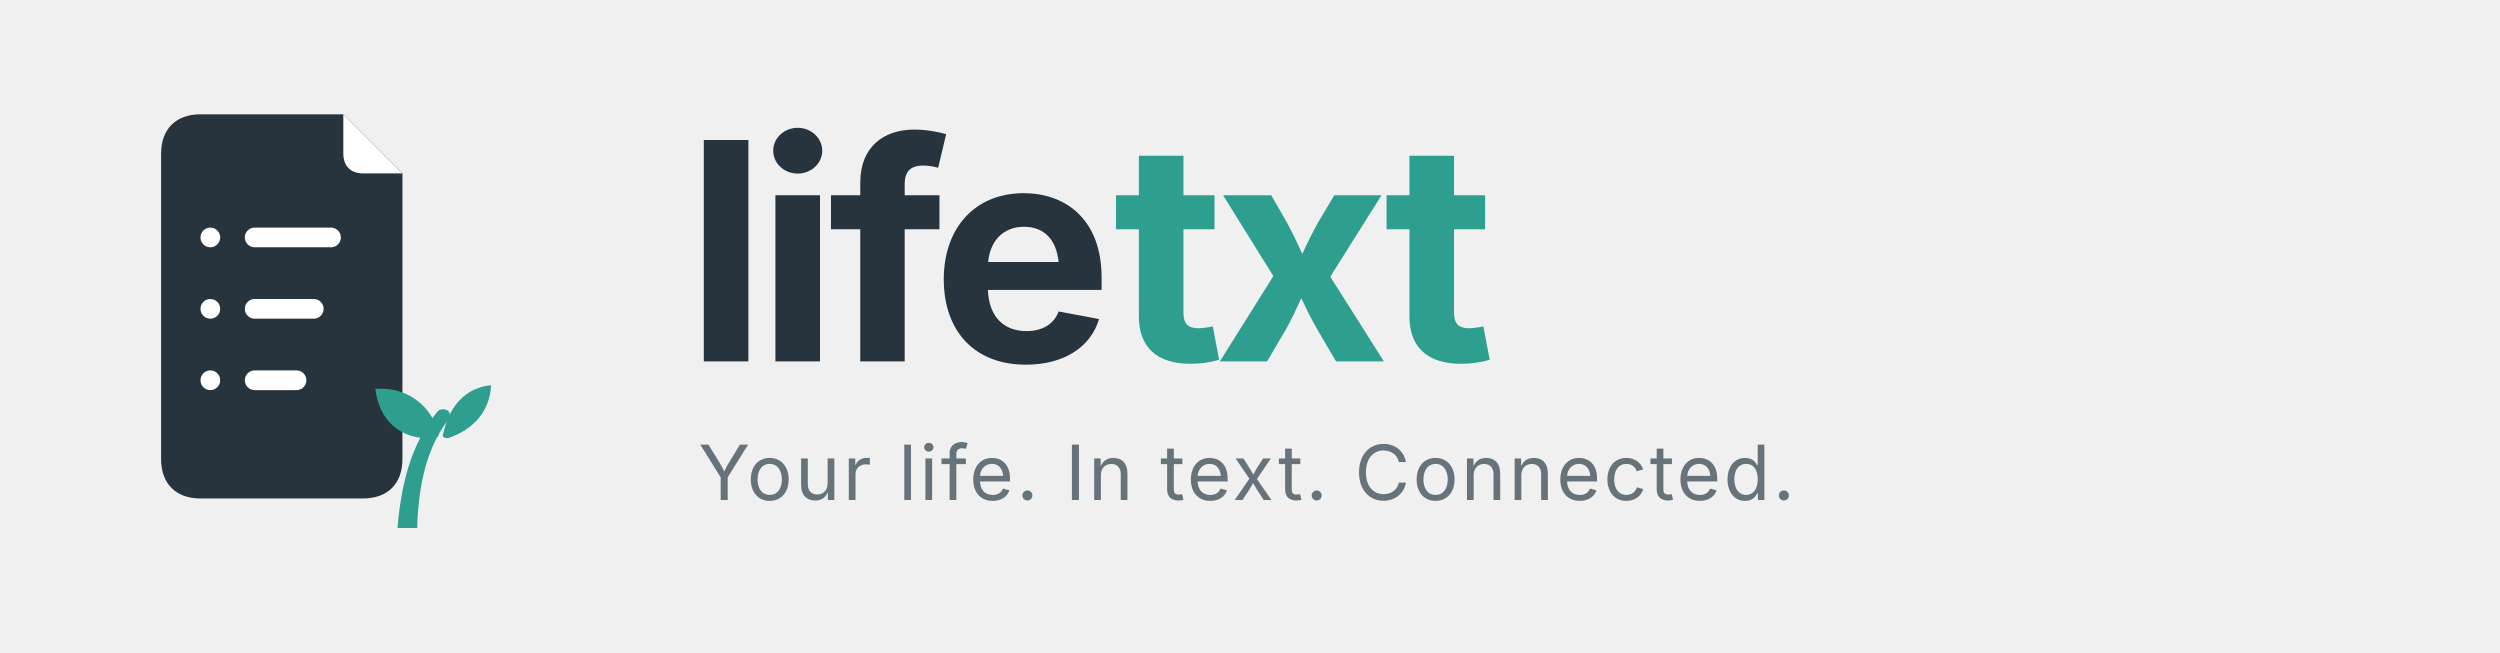
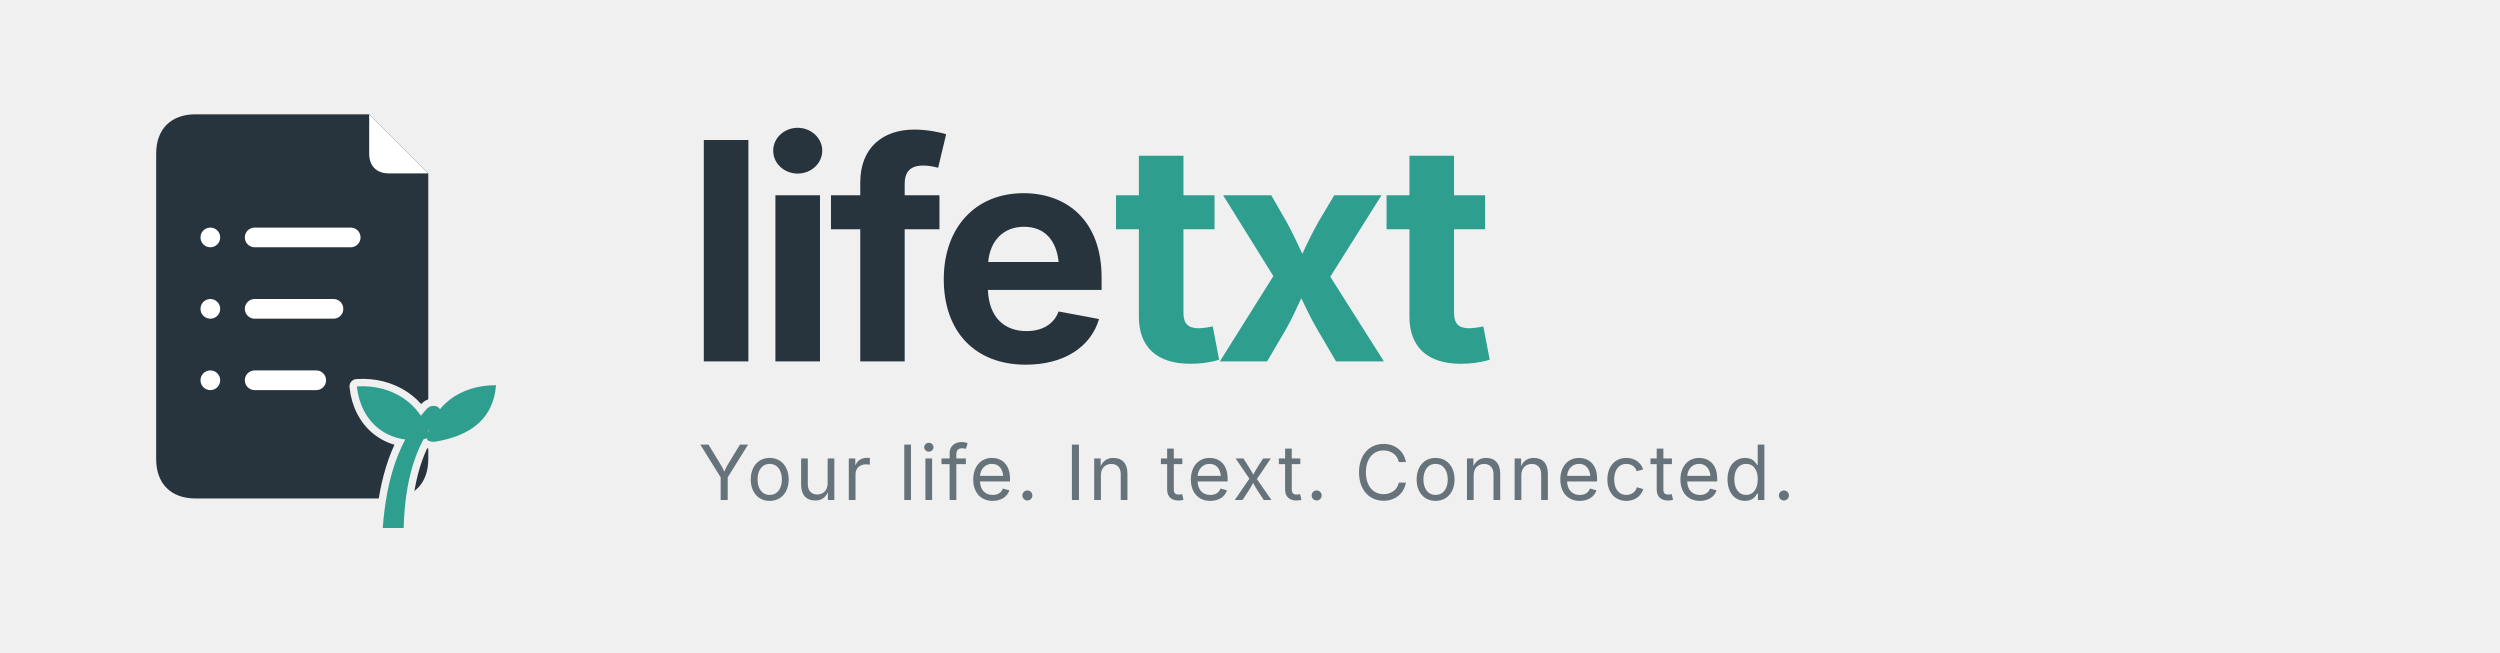
- <svg xmlns="http://www.w3.org/2000/svg" viewBox="0 0 920 240" role="img" aria-labelledby="title desc" data-lifetxt-geometry="v2">
+ <svg xmlns="http://www.w3.org/2000/svg" viewBox="0 0 920 240" role="img" aria-labelledby="title desc" data-lifetxt-geometry="v3">
  <svg x="4" y="4" width="232" height="232" viewBox="0 0 512 512">
-     <g data-lifetxt-base="v2" shape-rendering="geometricPrecision">
-       <path data-lifetxt-part="notebook" d="M154 84H270L318 132V364C318 384 306 396 286 396H154C134 396 122 384 122 364V116C122 96 134 84 154 84Z" fill="#27343D" />
-       <path data-lifetxt-part="fold" d="M270 84V116C270 126 276 132 286 132H318Z" fill="#FFFFFF" />
+     <defs>
+       <mask id="notebook-sprout-separator" maskUnits="userSpaceOnUse" x="0" y="0" width="512" height="512">
+         <rect width="512" height="512" fill="white" />
+         <path d="M302 420C305 380 315 348 338 323C343 318 352 322 348 329C328 352 320 383 319 420Z" fill="black" stroke="black" stroke-width="12" stroke-linejoin="round" />
+         <path d="M335 348C306 352 284 334 281 305C310 303 333 320 339 342C340 346 339 347 335 348Z" fill="black" stroke="black" stroke-width="12" stroke-linejoin="round" />
+         <path d="M338 346C343 321 364 304 394 304C392 330 375 345 344 350C340 350 337 349 338 346Z" fill="black" stroke="black" stroke-width="12" stroke-linejoin="round" />
+       </mask>
+     </defs>
+     <g data-lifetxt-base="v3" shape-rendering="geometricPrecision">
+       <path data-lifetxt-part="notebook" d="M150 84H291L339 132V364C339 384 327 396 307 396H150C130 396 118 384 118 364V116C118 96 130 84 150 84Z" fill="#27343D" mask="url(#notebook-sprout-separator)" />
+       <path data-lifetxt-part="fold" d="M291 84V116C291 126 297 132 307 132H339Z" fill="#FFFFFF" />
      <circle data-lifetxt-part="row-1-dot" cx="162" cy="184" r="8" fill="#FFFFFF" />
-       <rect data-lifetxt-part="row-1-line" x="190" y="176" width="78" height="16" rx="8" fill="#FFFFFF" />
+       <rect data-lifetxt-part="row-1-line" x="190" y="176" width="94" height="16" rx="8" fill="#FFFFFF" />
      <circle data-lifetxt-part="row-2-dot" cx="162" cy="242" r="8" fill="#FFFFFF" />
-       <rect data-lifetxt-part="row-2-line" x="190" y="234" width="64" height="16" rx="8" fill="#FFFFFF" />
+       <rect data-lifetxt-part="row-2-line" x="190" y="234" width="80" height="16" rx="8" fill="#FFFFFF" />
      <circle data-lifetxt-part="row-3-dot" cx="162" cy="300" r="8" fill="#FFFFFF" />
-       <rect data-lifetxt-part="row-3-line" x="190" y="292" width="50" height="16" rx="8" fill="#FFFFFF" />
-       <path data-lifetxt-part="stem" d="M314 420C317 384 325 352 346 326C350 321 359 324 356 331C338 354 331 384 330 420Z" fill="#2E9F8F" />
-       <path data-lifetxt-part="leaf-left" d="M344 347C317 349 299 333 296 307C321 305 341 320 347 342C348 345 347 346 344 347Z" fill="#2E9F8F" />
-       <path data-lifetxt-part="leaf-right" d="M351 344C356 320 370 306 390 304C389 325 376 340 355 347C352 347 350 346 351 344Z" fill="#2E9F8F" />
+       <rect data-lifetxt-part="row-3-line" x="190" y="292" width="66" height="16" rx="8" fill="#FFFFFF" />
+       <path data-lifetxt-part="stem" d="M302 420C305 380 315 348 338 323C343 318 352 322 348 329C328 352 320 383 319 420Z" fill="#2E9F8F" />
+       <path data-lifetxt-part="leaf-left" d="M335 348C306 352 284 334 281 305C310 303 333 320 339 342C340 346 339 347 335 348Z" fill="#2E9F8F" />
+       <path data-lifetxt-part="leaf-right" d="M338 346C343 321 364 304 394 304C392 330 375 345 344 350C340 350 337 349 338 346Z" fill="#2E9F8F" />
    </g>
  </svg>
  <text x="252" y="133" fill="#27343D" font-family="Inter, 'Segoe UI', 'Helvetica Neue', Arial, sans-serif" font-size="112" font-weight="650" letter-spacing="-4">life<tspan fill="#2E9F8F">txt</tspan>
  </text>
  <text x="257" y="184" fill="#66737A" font-family="Inter, 'Segoe UI', 'Helvetica Neue', Arial, sans-serif" font-size="28" font-weight="400" letter-spacing="1">Your life. In text. Connected.</text>
</svg>
